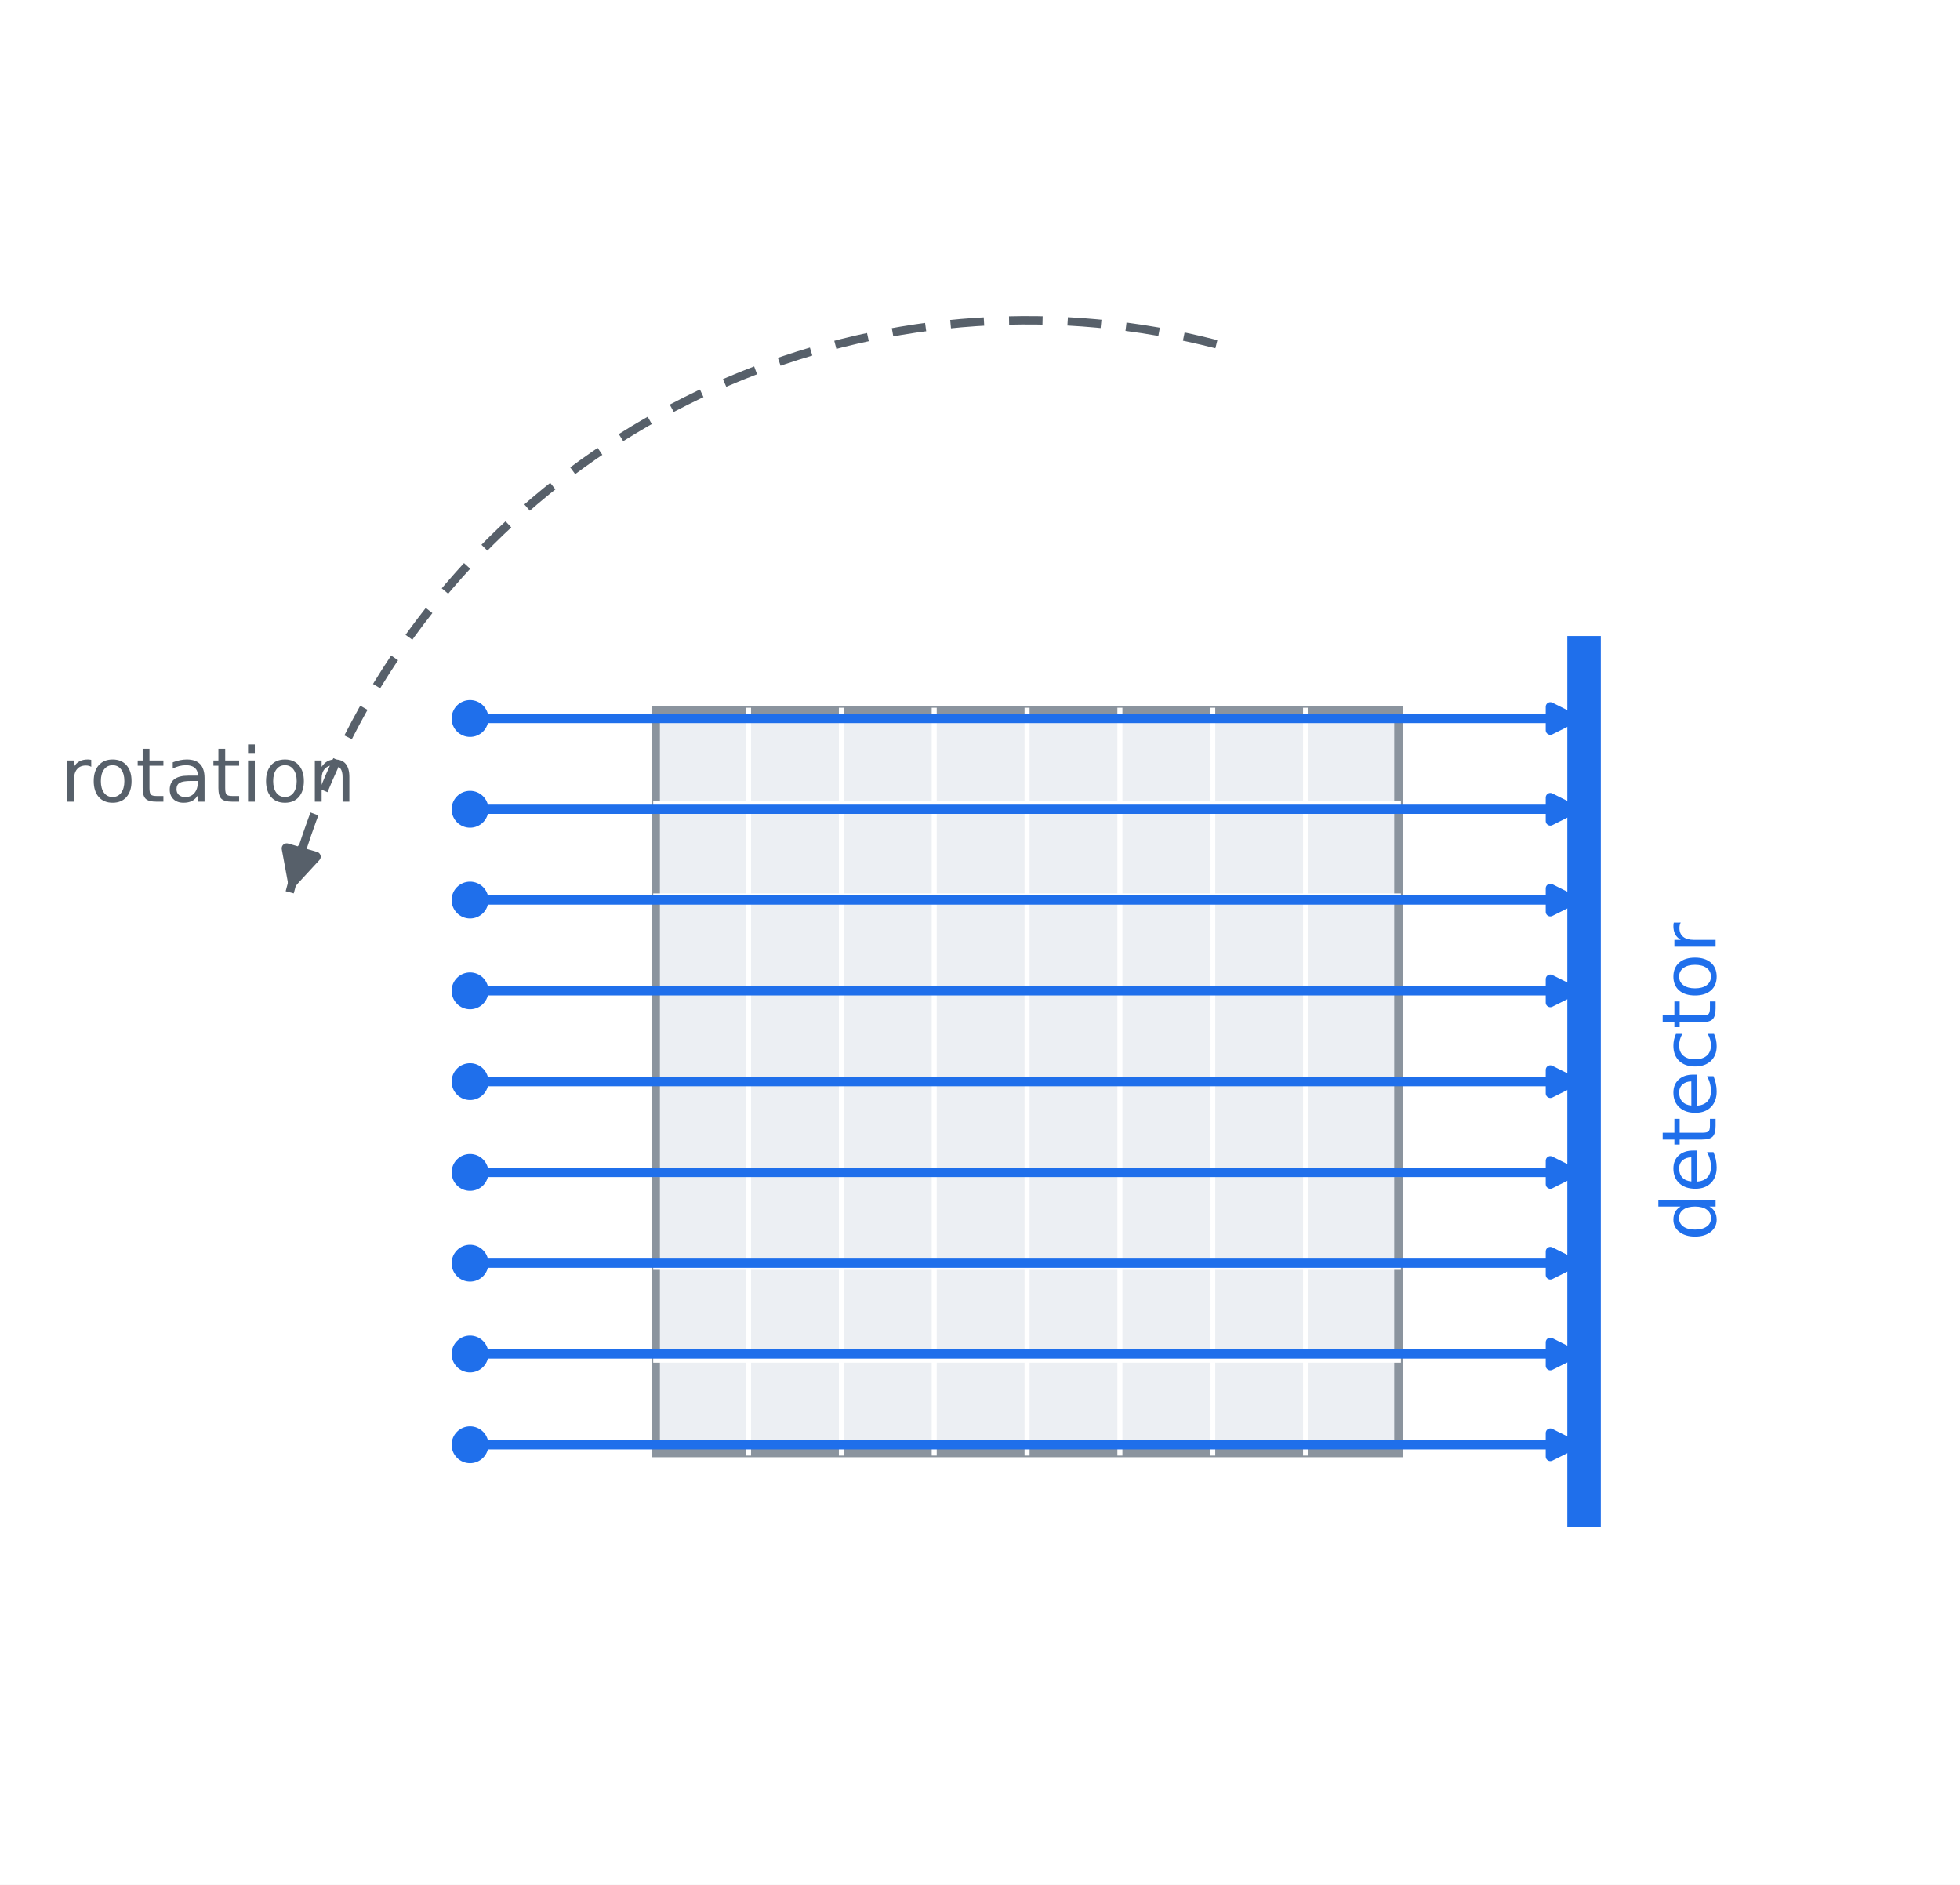
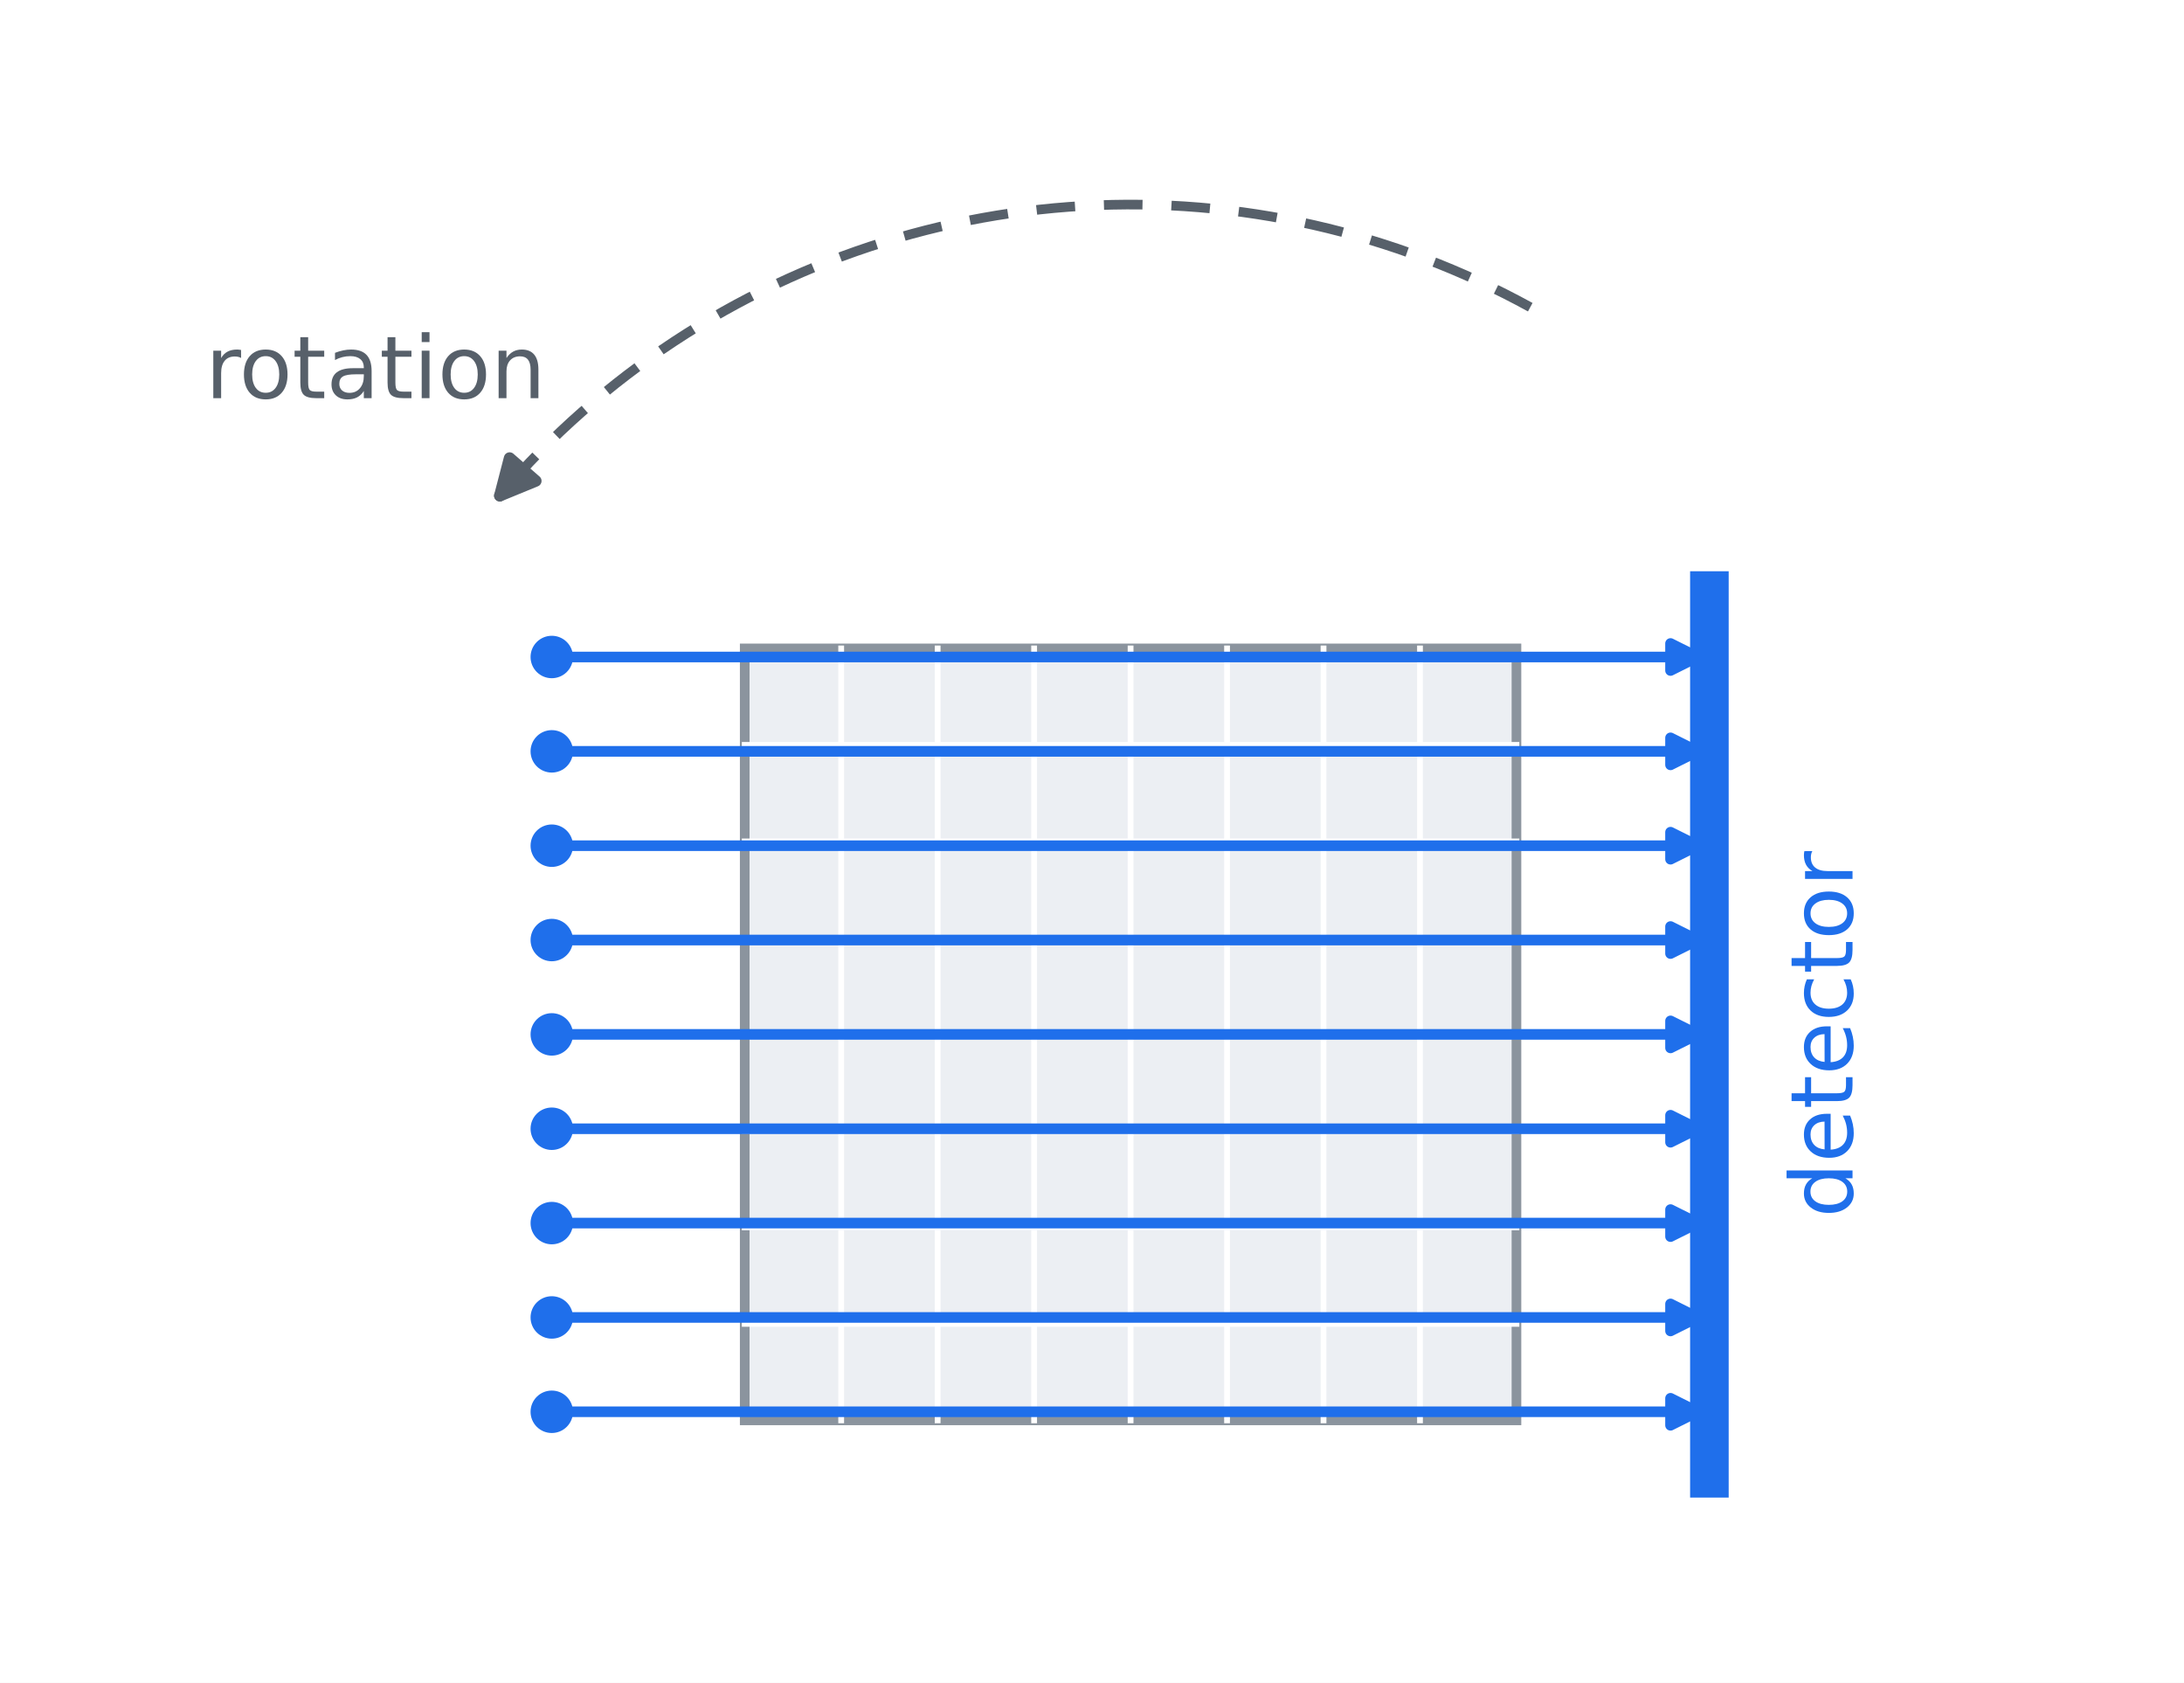
- <svg xmlns="http://www.w3.org/2000/svg" xmlns:xlink="http://www.w3.org/1999/xlink" width="234.093pt" height="225.072pt" viewBox="0 0 234.093 225.072" version="1.1">
+ <svg xmlns="http://www.w3.org/2000/svg" xmlns:xlink="http://www.w3.org/1999/xlink" width="226.44pt" height="174.43pt" viewBox="0 0 226.44 174.43" version="1.1">
  <defs>
    <style type="text/css">*{stroke-linejoin: round; stroke-linecap: butt}</style>
  </defs>
  <g id="figure_1">
    <g id="patch_1">
-       <path d="M 0 225.072  L 234.093 225.072  L 234.093 -0  L 0 -0  z " style="fill: #ffffff" />
+       <path d="M 0 174.43  L 226.44 174.43  L 226.44 0  L 0 0  z " style="fill: #ffffff" />
    </g>
    <g id="axes_1">
      <g id="patch_2">
-         <path d="M 78.314 173.52  L 167.018 173.52  L 167.018 84.816  L 78.314 84.816  z " clip-path="url(#pface45c580)" style="fill: #eceff3; stroke: #8b949e; stroke-linejoin: miter" />
+         <path d="M 77.213 147.226  L 157.228 147.226  L 157.228 67.211  L 77.213 67.211  z " clip-path="url(#p06f5b3330e)" style="fill: #eceff3; stroke: #8b949e; stroke-linejoin: miter" />
      </g>
      <g id="line2d_1">
-         <path d="M 78.314 162.432  L 167.018 162.432  " clip-path="url(#pface45c580)" style="fill: none; stroke: #ffffff; stroke-width: 0.6; stroke-linecap: square" />
+         <path d="M 77.213 137.225  L 157.228 137.225  " clip-path="url(#p06f5b3330e)" style="fill: none; stroke: #ffffff; stroke-width: 0.6; stroke-linecap: square" />
      </g>
      <g id="line2d_2">
-         <path d="M 89.402 173.52  L 89.402 84.816  " clip-path="url(#pface45c580)" style="fill: none; stroke: #ffffff; stroke-width: 0.6; stroke-linecap: square" />
+         <path d="M 87.215 147.226  L 87.215 67.211  " clip-path="url(#p06f5b3330e)" style="fill: none; stroke: #ffffff; stroke-width: 0.6; stroke-linecap: square" />
      </g>
      <g id="line2d_3">
-         <path d="M 78.314 151.344  L 167.018 151.344  " clip-path="url(#pface45c580)" style="fill: none; stroke: #ffffff; stroke-width: 0.6; stroke-linecap: square" />
+         <path d="M 77.213 127.223  L 157.228 127.223  " clip-path="url(#p06f5b3330e)" style="fill: none; stroke: #ffffff; stroke-width: 0.6; stroke-linecap: square" />
      </g>
      <g id="line2d_4">
-         <path d="M 100.49 173.52  L 100.49 84.816  " clip-path="url(#pface45c580)" style="fill: none; stroke: #ffffff; stroke-width: 0.6; stroke-linecap: square" />
+         <path d="M 97.217 147.226  L 97.217 67.211  " clip-path="url(#p06f5b3330e)" style="fill: none; stroke: #ffffff; stroke-width: 0.6; stroke-linecap: square" />
      </g>
      <g id="line2d_5">
-         <path d="M 78.314 140.256  L 167.018 140.256  " clip-path="url(#pface45c580)" style="fill: none; stroke: #ffffff; stroke-width: 0.6; stroke-linecap: square" />
+         <path d="M 77.213 117.221  L 157.228 117.221  " clip-path="url(#p06f5b3330e)" style="fill: none; stroke: #ffffff; stroke-width: 0.6; stroke-linecap: square" />
      </g>
      <g id="line2d_6">
-         <path d="M 111.578 173.52  L 111.578 84.816  " clip-path="url(#pface45c580)" style="fill: none; stroke: #ffffff; stroke-width: 0.6; stroke-linecap: square" />
+         <path d="M 107.219 147.226  L 107.219 67.211  " clip-path="url(#p06f5b3330e)" style="fill: none; stroke: #ffffff; stroke-width: 0.6; stroke-linecap: square" />
      </g>
      <g id="line2d_7">
-         <path d="M 78.314 129.168  L 167.018 129.168  " clip-path="url(#pface45c580)" style="fill: none; stroke: #ffffff; stroke-width: 0.6; stroke-linecap: square" />
+         <path d="M 77.213 107.219  L 157.228 107.219  " clip-path="url(#p06f5b3330e)" style="fill: none; stroke: #ffffff; stroke-width: 0.6; stroke-linecap: square" />
      </g>
      <g id="line2d_8">
-         <path d="M 122.666 173.52  L 122.666 84.816  " clip-path="url(#pface45c580)" style="fill: none; stroke: #ffffff; stroke-width: 0.6; stroke-linecap: square" />
+         <path d="M 117.221 147.226  L 117.221 67.211  " clip-path="url(#p06f5b3330e)" style="fill: none; stroke: #ffffff; stroke-width: 0.6; stroke-linecap: square" />
      </g>
      <g id="line2d_9">
-         <path d="M 78.314 118.08  L 167.018 118.08  " clip-path="url(#pface45c580)" style="fill: none; stroke: #ffffff; stroke-width: 0.6; stroke-linecap: square" />
+         <path d="M 77.213 97.217  L 157.228 97.217  " clip-path="url(#p06f5b3330e)" style="fill: none; stroke: #ffffff; stroke-width: 0.6; stroke-linecap: square" />
      </g>
      <g id="line2d_10">
-         <path d="M 133.754 173.52  L 133.754 84.816  " clip-path="url(#pface45c580)" style="fill: none; stroke: #ffffff; stroke-width: 0.6; stroke-linecap: square" />
+         <path d="M 127.223 147.226  L 127.223 67.211  " clip-path="url(#p06f5b3330e)" style="fill: none; stroke: #ffffff; stroke-width: 0.6; stroke-linecap: square" />
      </g>
      <g id="line2d_11">
-         <path d="M 78.314 106.992  L 167.018 106.992  " clip-path="url(#pface45c580)" style="fill: none; stroke: #ffffff; stroke-width: 0.6; stroke-linecap: square" />
+         <path d="M 77.213 87.215  L 157.228 87.215  " clip-path="url(#p06f5b3330e)" style="fill: none; stroke: #ffffff; stroke-width: 0.6; stroke-linecap: square" />
      </g>
      <g id="line2d_12">
-         <path d="M 144.842 173.52  L 144.842 84.816  " clip-path="url(#pface45c580)" style="fill: none; stroke: #ffffff; stroke-width: 0.6; stroke-linecap: square" />
+         <path d="M 137.225 147.226  L 137.225 67.211  " clip-path="url(#p06f5b3330e)" style="fill: none; stroke: #ffffff; stroke-width: 0.6; stroke-linecap: square" />
      </g>
      <g id="line2d_13">
-         <path d="M 78.314 95.904  L 167.018 95.904  " clip-path="url(#pface45c580)" style="fill: none; stroke: #ffffff; stroke-width: 0.6; stroke-linecap: square" />
+         <path d="M 77.213 77.213  L 157.228 77.213  " clip-path="url(#p06f5b3330e)" style="fill: none; stroke: #ffffff; stroke-width: 0.6; stroke-linecap: square" />
      </g>
      <g id="line2d_14">
-         <path d="M 155.93 173.52  L 155.93 84.816  " clip-path="url(#pface45c580)" style="fill: none; stroke: #ffffff; stroke-width: 0.6; stroke-linecap: square" />
+         <path d="M 147.226 147.226  L 147.226 67.211  " clip-path="url(#p06f5b3330e)" style="fill: none; stroke: #ffffff; stroke-width: 0.6; stroke-linecap: square" />
      </g>
      <g id="line2d_15">
-         <path d="M 56.138 172.534  L 189.194 172.534  " clip-path="url(#pface45c580)" style="fill: none; stroke: #1f6feb; stroke-width: 1.1; stroke-linecap: round" />
+         <path d="M 57.209 146.337  L 177.232 146.337  " clip-path="url(#p06f5b3330e)" style="fill: none; stroke: #1f6feb; stroke-width: 1.1; stroke-linecap: round" />
      </g>
      <g id="line2d_16">
-         <path d="M 56.138 161.693  L 189.194 161.693  " clip-path="url(#pface45c580)" style="fill: none; stroke: #1f6feb; stroke-width: 1.1; stroke-linecap: round" />
+         <path d="M 57.209 136.558  L 177.232 136.558  " clip-path="url(#p06f5b3330e)" style="fill: none; stroke: #1f6feb; stroke-width: 1.1; stroke-linecap: round" />
      </g>
      <g id="line2d_17">
-         <path d="M 56.138 150.851  L 189.194 150.851  " clip-path="url(#pface45c580)" style="fill: none; stroke: #1f6feb; stroke-width: 1.1; stroke-linecap: round" />
+         <path d="M 57.209 126.778  L 177.232 126.778  " clip-path="url(#p06f5b3330e)" style="fill: none; stroke: #1f6feb; stroke-width: 1.1; stroke-linecap: round" />
      </g>
      <g id="line2d_18">
-         <path d="M 56.138 140.01  L 189.194 140.01  " clip-path="url(#pface45c580)" style="fill: none; stroke: #1f6feb; stroke-width: 1.1; stroke-linecap: round" />
+         <path d="M 57.209 116.998  L 177.232 116.998  " clip-path="url(#p06f5b3330e)" style="fill: none; stroke: #1f6feb; stroke-width: 1.1; stroke-linecap: round" />
      </g>
      <g id="line2d_19">
-         <path d="M 56.138 129.168  L 189.194 129.168  " clip-path="url(#pface45c580)" style="fill: none; stroke: #1f6feb; stroke-width: 1.1; stroke-linecap: round" />
+         <path d="M 57.209 107.219  L 177.232 107.219  " clip-path="url(#p06f5b3330e)" style="fill: none; stroke: #1f6feb; stroke-width: 1.1; stroke-linecap: round" />
      </g>
      <g id="line2d_20">
-         <path d="M 56.138 118.326  L 189.194 118.326  " clip-path="url(#pface45c580)" style="fill: none; stroke: #1f6feb; stroke-width: 1.1; stroke-linecap: round" />
+         <path d="M 57.209 97.439  L 177.232 97.439  " clip-path="url(#p06f5b3330e)" style="fill: none; stroke: #1f6feb; stroke-width: 1.1; stroke-linecap: round" />
      </g>
      <g id="line2d_21">
-         <path d="M 56.138 107.485  L 189.194 107.485  " clip-path="url(#pface45c580)" style="fill: none; stroke: #1f6feb; stroke-width: 1.1; stroke-linecap: round" />
+         <path d="M 57.209 87.66  L 177.232 87.66  " clip-path="url(#p06f5b3330e)" style="fill: none; stroke: #1f6feb; stroke-width: 1.1; stroke-linecap: round" />
      </g>
      <g id="line2d_22">
-         <path d="M 56.138 96.643  L 189.194 96.643  " clip-path="url(#pface45c580)" style="fill: none; stroke: #1f6feb; stroke-width: 1.1; stroke-linecap: round" />
+         <path d="M 57.209 77.88  L 177.232 77.88  " clip-path="url(#p06f5b3330e)" style="fill: none; stroke: #1f6feb; stroke-width: 1.1; stroke-linecap: round" />
      </g>
      <g id="line2d_23">
-         <path d="M 56.138 85.802  L 189.194 85.802  " clip-path="url(#pface45c580)" style="fill: none; stroke: #1f6feb; stroke-width: 1.1; stroke-linecap: round" />
+         <path d="M 57.209 68.1  L 177.232 68.1  " clip-path="url(#p06f5b3330e)" style="fill: none; stroke: #1f6feb; stroke-width: 1.1; stroke-linecap: round" />
      </g>
      <g id="line2d_24">
-         <path d="M 145.277 41.103  L 143.522 40.671  L 141.758 40.274  L 139.987 39.912  L 138.209 39.585  L 136.425 39.293  L 134.635 39.038  L 132.841 38.818  L 131.043 38.633  L 129.241 38.484  L 127.437 38.372  L 125.63 38.295  L 123.823 38.254  L 122.015 38.249  L 120.208 38.28  L 118.401 38.346  L 116.596 38.449  L 114.794 38.588  L 112.994 38.762  L 111.199 38.972  L 109.408 39.218  L 107.622 39.5  L 105.842 39.816  L 104.069 40.169  L 102.303 40.556  L 100.545 40.978  L 98.796 41.436  L 97.057 41.928  L 95.327 42.454  L 93.609 43.015  L 91.902 43.609  L 90.207 44.238  L 88.524 44.9  L 86.856 45.596  L 85.201 46.324  L 83.561 47.085  L 81.937 47.879  L 80.329 48.705  L 78.738 49.563  L 77.164 50.452  L 75.607 51.372  L 74.07 52.323  L 72.552 53.304  L 71.053 54.316  L 69.575 55.357  L 68.118 56.427  L 66.683 57.526  L 65.269 58.653  L 63.879 59.808  L 62.511 60.991  L 61.168 62.2  L 59.849 63.436  L 58.554 64.698  L 57.285 65.985  L 56.042 67.298  L 54.825 68.635  L 53.635 69.996  L 52.472 71.38  L 51.337 72.787  L 50.23 74.216  L 49.151 75.667  L 48.102 77.139  L 47.083 78.632  L 46.093 80.145  L 45.133 81.677  L 44.204 83.228  L 43.306 84.797  L 42.44 86.384  L 41.605 87.987  L 40.802 89.607  L 40.032 91.242  L 39.294 92.893  L 38.59 94.558  L 37.918 96.236  L 37.28 97.928  L 36.676 99.631  L 36.106 101.347  L 35.57 103.073  L 35.068 104.81  L 34.601 106.557  " clip-path="url(#pface45c580)" style="fill: none; stroke-dasharray: 4,3; stroke-dashoffset: 0; stroke: #57606a" />
+         <path d="M 158.659 31.842  L 157.334 31.129  L 155.997 30.439  L 154.647 29.772  L 153.287 29.129  L 151.915 28.51  L 150.532 27.915  L 149.14 27.344  L 147.737 26.798  L 146.326 26.276  L 144.905 25.779  L 143.476 25.308  L 142.039 24.861  L 140.594 24.439  L 139.142 24.043  L 137.683 23.672  L 136.218 23.327  L 134.747 23.007  L 133.271 22.713  L 131.79 22.446  L 130.305 22.204  L 128.815 21.988  L 127.322 21.798  L 125.826 21.634  L 124.328 21.497  L 122.827 21.386  L 121.324 21.301  L 119.82 21.242  L 118.315 21.21  L 116.81 21.204  L 115.305 21.224  L 113.801 21.271  L 112.298 21.344  L 110.796 21.443  L 109.296 21.568  L 107.799 21.72  L 106.304 21.898  L 104.813 22.102  L 103.326 22.332  L 101.843 22.588  L 100.364 22.87  L 98.891 23.178  L 97.423 23.512  L 95.962 23.871  L 94.507 24.256  L 93.059 24.666  L 91.618 25.101  L 90.185 25.562  L 88.761 26.047  L 87.345 26.558  L 85.938 27.093  L 84.541 27.652  L 83.154 28.236  L 81.777 28.845  L 80.411 29.477  L 79.057 30.133  L 77.714 30.812  L 76.383 31.515  L 75.065 32.241  L 73.759 32.99  L 72.467 33.762  L 71.189 34.556  L 69.924 35.373  L 68.675 36.211  L 67.44 37.072  L 66.22 37.953  L 65.016 38.856  L 63.828 39.78  L 62.656 40.725  L 61.501 41.69  L 60.363 42.675  L 59.242 43.679  L 58.139 44.703  L 57.055 45.747  L 55.988 46.809  L 54.941 47.889  L 53.912 48.988  L 52.903 50.105  L 51.914 51.239  L 50.944 52.39  " clip-path="url(#p06f5b3330e)" style="fill: none; stroke-dasharray: 4,3; stroke-dashoffset: 0; stroke: #57606a" />
      </g>
      <g id="line2d_25">
-         <path d="M 189.194 182.39  L 189.194 75.946  " clip-path="url(#pface45c580)" style="fill: none; stroke: #1f6feb; stroke-width: 4" />
+         <path d="M 177.232 155.228  L 177.232 59.21  " clip-path="url(#p06f5b3330e)" style="fill: none; stroke: #1f6feb; stroke-width: 4" />
      </g>
      <g id="text_1">
-         <g style="fill: #1f6feb" transform="translate(204.9031 148.1685) rotate(-90) scale(0.09 -0.09)">
+         <g style="fill: #1f6feb" transform="translate(192.0722 126.2194) rotate(-90) scale(0.09 -0.09)">
          <defs>
            <path id="DejaVuSans-64" d="M 2906 2969  L 2906 4863  L 3481 4863  L 3481 0  L 2906 0  L 2906 525  Q 2725 213 2448 61  Q 2172 -91 1784 -91  Q 1150 -91 751 415  Q 353 922 353 1747  Q 353 2572 751 3078  Q 1150 3584 1784 3584  Q 2172 3584 2448 3432  Q 2725 3281 2906 2969  z M 947 1747  Q 947 1113 1208 752  Q 1469 391 1925 391  Q 2381 391 2643 752  Q 2906 1113 2906 1747  Q 2906 2381 2643 2742  Q 2381 3103 1925 3103  Q 1469 3103 1208 2742  Q 947 2381 947 1747  z " transform="scale(0.015625)" />
            <path id="DejaVuSans-65" d="M 3597 1894  L 3597 1613  L 953 1613  Q 991 1019 1311 708  Q 1631 397 2203 397  Q 2534 397 2845 478  Q 3156 559 3463 722  L 3463 178  Q 3153 47 2828 -22  Q 2503 -91 2169 -91  Q 1331 -91 842 396  Q 353 884 353 1716  Q 353 2575 817 3079  Q 1281 3584 2069 3584  Q 2775 3584 3186 3129  Q 3597 2675 3597 1894  z M 3022 2063  Q 3016 2534 2758 2815  Q 2500 3097 2075 3097  Q 1594 3097 1305 2825  Q 1016 2553 972 2059  L 3022 2063  z " transform="scale(0.015625)" />
            <path id="DejaVuSans-74" d="M 1172 4494  L 1172 3500  L 2356 3500  L 2356 3053  L 1172 3053  L 1172 1153  Q 1172 725 1289 603  Q 1406 481 1766 481  L 2356 481  L 2356 0  L 1766 0  Q 1100 0 847 248  Q 594 497 594 1153  L 594 3053  L 172 3053  L 172 3500  L 594 3500  L 594 4494  L 1172 4494  z " transform="scale(0.015625)" />
            <path id="DejaVuSans-63" d="M 3122 3366  L 3122 2828  Q 2878 2963 2633 3030  Q 2388 3097 2138 3097  Q 1578 3097 1268 2742  Q 959 2388 959 1747  Q 959 1106 1268 751  Q 1578 397 2138 397  Q 2388 397 2633 464  Q 2878 531 3122 666  L 3122 134  Q 2881 22 2623 -34  Q 2366 -91 2075 -91  Q 1284 -91 818 406  Q 353 903 353 1747  Q 353 2603 823 3093  Q 1294 3584 2113 3584  Q 2378 3584 2631 3529  Q 2884 3475 3122 3366  z " transform="scale(0.015625)" />
            <path id="DejaVuSans-6f" d="M 1959 3097  Q 1497 3097 1228 2736  Q 959 2375 959 1747  Q 959 1119 1226 758  Q 1494 397 1959 397  Q 2419 397 2687 759  Q 2956 1122 2956 1747  Q 2956 2369 2687 2733  Q 2419 3097 1959 3097  z M 1959 3584  Q 2709 3584 3137 3096  Q 3566 2609 3566 1747  Q 3566 888 3137 398  Q 2709 -91 1959 -91  Q 1206 -91 779 398  Q 353 888 353 1747  Q 353 2609 779 3096  Q 1206 3584 1959 3584  z " transform="scale(0.015625)" />
            <path id="DejaVuSans-72" d="M 2631 2963  Q 2534 3019 2420 3045  Q 2306 3072 2169 3072  Q 1681 3072 1420 2755  Q 1159 2438 1159 1844  L 1159 0  L 581 0  L 581 3500  L 1159 3500  L 1159 2956  Q 1341 3275 1631 3429  Q 1922 3584 2338 3584  Q 2397 3584 2469 3576  Q 2541 3569 2628 3553  L 2631 2963  z " transform="scale(0.015625)" />
          </defs>
          <use xlink:href="#DejaVuSans-64" />
          <use xlink:href="#DejaVuSans-65" transform="translate(63.47656 0)" />
          <use xlink:href="#DejaVuSans-74" transform="translate(125 0)" />
          <use xlink:href="#DejaVuSans-65" transform="translate(164.209 0)" />
          <use xlink:href="#DejaVuSans-63" transform="translate(225.7324 0)" />
          <use xlink:href="#DejaVuSans-74" transform="translate(280.7129 0)" />
          <use xlink:href="#DejaVuSans-6f" transform="translate(319.9219 0)" />
          <use xlink:href="#DejaVuSans-72" transform="translate(381.1035 0)" />
        </g>
      </g>
      <g id="patch_3">
-         <path d="M 36.106 101.347  Q 35.353 103.952 34.973 105.268  " style="fill: none; stroke: #57606a; stroke-width: 1.2; stroke-linecap: round" />
-         <path d="M 37.701 102.309  L 34.973 105.268  L 34.243 101.31  z " style="fill: #57606a; stroke: #57606a; stroke-width: 1.2; stroke-linecap: round" />
+         <path d="M 53.912 48.988  Q 52.428 50.689 51.826 51.379  " style="fill: none; stroke: #57606a; stroke-width: 1.2; stroke-linecap: round" />
+         <path d="M 55.549 49.85  L 51.826 51.379  L 52.837 47.483  z " style="fill: #57606a; stroke: #57606a; stroke-width: 1.2; stroke-linecap: round" />
      </g>
      <g id="text_2">
-         <g style="fill: #57606a" transform="translate(7.2 95.73456) scale(0.09 -0.09)">
+         <g style="fill: #57606a" transform="translate(21.29833 41.27093) scale(0.09 -0.09)">
          <defs>
            <path id="DejaVuSans-61" d="M 2194 1759  Q 1497 1759 1228 1600  Q 959 1441 959 1056  Q 959 750 1161 570  Q 1363 391 1709 391  Q 2188 391 2477 730  Q 2766 1069 2766 1631  L 2766 1759  L 2194 1759  z M 3341 1997  L 3341 0  L 2766 0  L 2766 531  Q 2569 213 2275 61  Q 1981 -91 1556 -91  Q 1019 -91 701 211  Q 384 513 384 1019  Q 384 1609 779 1909  Q 1175 2209 1959 2209  L 2766 2209  L 2766 2266  Q 2766 2663 2505 2880  Q 2244 3097 1772 3097  Q 1472 3097 1187 3025  Q 903 2953 641 2809  L 641 3341  Q 956 3463 1253 3523  Q 1550 3584 1831 3584  Q 2591 3584 2966 3190  Q 3341 2797 3341 1997  z " transform="scale(0.015625)" />
            <path id="DejaVuSans-69" d="M 603 3500  L 1178 3500  L 1178 0  L 603 0  L 603 3500  z M 603 4863  L 1178 4863  L 1178 4134  L 603 4134  L 603 4863  z " transform="scale(0.015625)" />
            <path id="DejaVuSans-6e" d="M 3513 2113  L 3513 0  L 2938 0  L 2938 2094  Q 2938 2591 2744 2837  Q 2550 3084 2163 3084  Q 1697 3084 1428 2787  Q 1159 2491 1159 1978  L 1159 0  L 581 0  L 581 3500  L 1159 3500  L 1159 2956  Q 1366 3272 1645 3428  Q 1925 3584 2291 3584  Q 2894 3584 3203 3211  Q 3513 2838 3513 2113  z " transform="scale(0.015625)" />
          </defs>
          <use xlink:href="#DejaVuSans-72" />
          <use xlink:href="#DejaVuSans-6f" transform="translate(38.86328 0)" />
          <use xlink:href="#DejaVuSans-74" transform="translate(100.0449 0)" />
          <use xlink:href="#DejaVuSans-61" transform="translate(139.2539 0)" />
          <use xlink:href="#DejaVuSans-74" transform="translate(200.5332 0)" />
          <use xlink:href="#DejaVuSans-69" transform="translate(239.7422 0)" />
          <use xlink:href="#DejaVuSans-6f" transform="translate(267.5254 0)" />
          <use xlink:href="#DejaVuSans-6e" transform="translate(328.707 0)" />
        </g>
      </g>
      <g id="line2d_26">
        <defs>
-           <path id="md2ff7dd232" d="M 0 1.7  C 0.451 1.7 0.883 1.521 1.202 1.202  C 1.521 0.883 1.7 0.451 1.7 0  C 1.7 -0.451 1.521 -0.883 1.202 -1.202  C 0.883 -1.521 0.451 -1.7 0 -1.7  C -0.451 -1.7 -0.883 -1.521 -1.202 -1.202  C -1.521 -0.883 -1.7 -0.451 -1.7 0  C -1.7 0.451 -1.521 0.883 -1.202 1.202  C -0.883 1.521 -0.451 1.7 0 1.7  z " style="stroke: #1f6feb" />
+           <path id="mfcf4575376" d="M 0 1.7  C 0.451 1.7 0.883 1.521 1.202 1.202  C 1.521 0.883 1.7 0.451 1.7 0  C 1.7 -0.451 1.521 -0.883 1.202 -1.202  C 0.883 -1.521 0.451 -1.7 0 -1.7  C -0.451 -1.7 -0.883 -1.521 -1.202 -1.202  C -1.521 -0.883 -1.7 -0.451 -1.7 0  C -1.7 0.451 -1.521 0.883 -1.202 1.202  C -0.883 1.521 -0.451 1.7 0 1.7  z " style="stroke: #1f6feb" />
        </defs>
-         <g clip-path="url(#pface45c580)">
-           <use xlink:href="#md2ff7dd232" x="56.138" y="172.534" style="fill: #1f6feb; stroke: #1f6feb" />
+         <g clip-path="url(#p06f5b3330e)">
+           <use xlink:href="#mfcf4575376" x="57.209" y="146.337" style="fill: #1f6feb; stroke: #1f6feb" />
        </g>
      </g>
      <g id="patch_4">
-         <path d="M 189.15 172.534  Q 189.172 172.534 187.964 172.534  " style="fill: none; stroke: #1f6feb; stroke-width: 1.1; stroke-linecap: round" />
-         <path d="M 185.164 171.134  L 187.964 172.534  L 185.164 173.934  z " style="fill: #1f6feb; stroke: #1f6feb; stroke-width: 1.1; stroke-linecap: round" />
+         <path d="M 177.192 146.337  Q 177.212 146.337 176.002 146.337  " style="fill: none; stroke: #1f6feb; stroke-width: 1.1; stroke-linecap: round" />
+         <path d="M 173.202 144.937  L 176.002 146.337  L 173.202 147.737  z " style="fill: #1f6feb; stroke: #1f6feb; stroke-width: 1.1; stroke-linecap: round" />
      </g>
      <g id="line2d_27">
-         <g clip-path="url(#pface45c580)">
-           <use xlink:href="#md2ff7dd232" x="56.138" y="161.693" style="fill: #1f6feb; stroke: #1f6feb" />
+         <g clip-path="url(#p06f5b3330e)">
+           <use xlink:href="#mfcf4575376" x="57.209" y="136.558" style="fill: #1f6feb; stroke: #1f6feb" />
        </g>
      </g>
      <g id="patch_5">
-         <path d="M 189.15 161.693  Q 189.172 161.693 187.964 161.693  " style="fill: none; stroke: #1f6feb; stroke-width: 1.1; stroke-linecap: round" />
-         <path d="M 185.164 160.293  L 187.964 161.693  L 185.164 163.093  z " style="fill: #1f6feb; stroke: #1f6feb; stroke-width: 1.1; stroke-linecap: round" />
+         <path d="M 177.192 136.558  Q 177.212 136.558 176.002 136.558  " style="fill: none; stroke: #1f6feb; stroke-width: 1.1; stroke-linecap: round" />
+         <path d="M 173.202 135.158  L 176.002 136.558  L 173.202 137.958  z " style="fill: #1f6feb; stroke: #1f6feb; stroke-width: 1.1; stroke-linecap: round" />
      </g>
      <g id="line2d_28">
-         <g clip-path="url(#pface45c580)">
-           <use xlink:href="#md2ff7dd232" x="56.138" y="150.851" style="fill: #1f6feb; stroke: #1f6feb" />
+         <g clip-path="url(#p06f5b3330e)">
+           <use xlink:href="#mfcf4575376" x="57.209" y="126.778" style="fill: #1f6feb; stroke: #1f6feb" />
        </g>
      </g>
      <g id="patch_6">
-         <path d="M 189.15 150.851  Q 189.172 150.851 187.964 150.851  " style="fill: none; stroke: #1f6feb; stroke-width: 1.1; stroke-linecap: round" />
-         <path d="M 185.164 149.451  L 187.964 150.851  L 185.164 152.251  z " style="fill: #1f6feb; stroke: #1f6feb; stroke-width: 1.1; stroke-linecap: round" />
+         <path d="M 177.192 126.778  Q 177.212 126.778 176.002 126.778  " style="fill: none; stroke: #1f6feb; stroke-width: 1.1; stroke-linecap: round" />
+         <path d="M 173.202 125.378  L 176.002 126.778  L 173.202 128.178  z " style="fill: #1f6feb; stroke: #1f6feb; stroke-width: 1.1; stroke-linecap: round" />
      </g>
      <g id="line2d_29">
-         <g clip-path="url(#pface45c580)">
-           <use xlink:href="#md2ff7dd232" x="56.138" y="140.01" style="fill: #1f6feb; stroke: #1f6feb" />
+         <g clip-path="url(#p06f5b3330e)">
+           <use xlink:href="#mfcf4575376" x="57.209" y="116.998" style="fill: #1f6feb; stroke: #1f6feb" />
        </g>
      </g>
      <g id="patch_7">
-         <path d="M 189.15 140.01  Q 189.172 140.01 187.964 140.01  " style="fill: none; stroke: #1f6feb; stroke-width: 1.1; stroke-linecap: round" />
-         <path d="M 185.164 138.61  L 187.964 140.01  L 185.164 141.41  z " style="fill: #1f6feb; stroke: #1f6feb; stroke-width: 1.1; stroke-linecap: round" />
+         <path d="M 177.192 116.998  Q 177.212 116.998 176.002 116.998  " style="fill: none; stroke: #1f6feb; stroke-width: 1.1; stroke-linecap: round" />
+         <path d="M 173.202 115.598  L 176.002 116.998  L 173.202 118.398  z " style="fill: #1f6feb; stroke: #1f6feb; stroke-width: 1.1; stroke-linecap: round" />
      </g>
      <g id="line2d_30">
-         <g clip-path="url(#pface45c580)">
-           <use xlink:href="#md2ff7dd232" x="56.138" y="129.168" style="fill: #1f6feb; stroke: #1f6feb" />
+         <g clip-path="url(#p06f5b3330e)">
+           <use xlink:href="#mfcf4575376" x="57.209" y="107.219" style="fill: #1f6feb; stroke: #1f6feb" />
        </g>
      </g>
      <g id="patch_8">
-         <path d="M 189.15 129.168  Q 189.172 129.168 187.964 129.168  " style="fill: none; stroke: #1f6feb; stroke-width: 1.1; stroke-linecap: round" />
-         <path d="M 185.164 127.768  L 187.964 129.168  L 185.164 130.568  z " style="fill: #1f6feb; stroke: #1f6feb; stroke-width: 1.1; stroke-linecap: round" />
+         <path d="M 177.192 107.219  Q 177.212 107.219 176.002 107.219  " style="fill: none; stroke: #1f6feb; stroke-width: 1.1; stroke-linecap: round" />
+         <path d="M 173.202 105.819  L 176.002 107.219  L 173.202 108.619  z " style="fill: #1f6feb; stroke: #1f6feb; stroke-width: 1.1; stroke-linecap: round" />
      </g>
      <g id="line2d_31">
-         <g clip-path="url(#pface45c580)">
-           <use xlink:href="#md2ff7dd232" x="56.138" y="118.326" style="fill: #1f6feb; stroke: #1f6feb" />
+         <g clip-path="url(#p06f5b3330e)">
+           <use xlink:href="#mfcf4575376" x="57.209" y="97.439" style="fill: #1f6feb; stroke: #1f6feb" />
        </g>
      </g>
      <g id="patch_9">
-         <path d="M 189.15 118.326  Q 189.172 118.326 187.964 118.326  " style="fill: none; stroke: #1f6feb; stroke-width: 1.1; stroke-linecap: round" />
-         <path d="M 185.164 116.926  L 187.964 118.326  L 185.164 119.726  z " style="fill: #1f6feb; stroke: #1f6feb; stroke-width: 1.1; stroke-linecap: round" />
+         <path d="M 177.192 97.439  Q 177.212 97.439 176.002 97.439  " style="fill: none; stroke: #1f6feb; stroke-width: 1.1; stroke-linecap: round" />
+         <path d="M 173.202 96.039  L 176.002 97.439  L 173.202 98.839  z " style="fill: #1f6feb; stroke: #1f6feb; stroke-width: 1.1; stroke-linecap: round" />
      </g>
      <g id="line2d_32">
-         <g clip-path="url(#pface45c580)">
-           <use xlink:href="#md2ff7dd232" x="56.138" y="107.485" style="fill: #1f6feb; stroke: #1f6feb" />
+         <g clip-path="url(#p06f5b3330e)">
+           <use xlink:href="#mfcf4575376" x="57.209" y="87.66" style="fill: #1f6feb; stroke: #1f6feb" />
        </g>
      </g>
      <g id="patch_10">
-         <path d="M 189.15 107.485  Q 189.172 107.485 187.964 107.485  " style="fill: none; stroke: #1f6feb; stroke-width: 1.1; stroke-linecap: round" />
-         <path d="M 185.164 106.085  L 187.964 107.485  L 185.164 108.885  z " style="fill: #1f6feb; stroke: #1f6feb; stroke-width: 1.1; stroke-linecap: round" />
+         <path d="M 177.192 87.66  Q 177.212 87.66 176.002 87.66  " style="fill: none; stroke: #1f6feb; stroke-width: 1.1; stroke-linecap: round" />
+         <path d="M 173.202 86.26  L 176.002 87.66  L 173.202 89.06  z " style="fill: #1f6feb; stroke: #1f6feb; stroke-width: 1.1; stroke-linecap: round" />
      </g>
      <g id="line2d_33">
-         <g clip-path="url(#pface45c580)">
-           <use xlink:href="#md2ff7dd232" x="56.138" y="96.643" style="fill: #1f6feb; stroke: #1f6feb" />
+         <g clip-path="url(#p06f5b3330e)">
+           <use xlink:href="#mfcf4575376" x="57.209" y="77.88" style="fill: #1f6feb; stroke: #1f6feb" />
        </g>
      </g>
      <g id="patch_11">
-         <path d="M 189.15 96.643  Q 189.172 96.643 187.964 96.643  " style="fill: none; stroke: #1f6feb; stroke-width: 1.1; stroke-linecap: round" />
-         <path d="M 185.164 95.243  L 187.964 96.643  L 185.164 98.043  z " style="fill: #1f6feb; stroke: #1f6feb; stroke-width: 1.1; stroke-linecap: round" />
+         <path d="M 177.192 77.88  Q 177.212 77.88 176.002 77.88  " style="fill: none; stroke: #1f6feb; stroke-width: 1.1; stroke-linecap: round" />
+         <path d="M 173.202 76.48  L 176.002 77.88  L 173.202 79.28  z " style="fill: #1f6feb; stroke: #1f6feb; stroke-width: 1.1; stroke-linecap: round" />
      </g>
      <g id="line2d_34">
-         <g clip-path="url(#pface45c580)">
-           <use xlink:href="#md2ff7dd232" x="56.138" y="85.802" style="fill: #1f6feb; stroke: #1f6feb" />
+         <g clip-path="url(#p06f5b3330e)">
+           <use xlink:href="#mfcf4575376" x="57.209" y="68.1" style="fill: #1f6feb; stroke: #1f6feb" />
        </g>
      </g>
      <g id="patch_12">
-         <path d="M 189.15 85.802  Q 189.172 85.802 187.964 85.802  " style="fill: none; stroke: #1f6feb; stroke-width: 1.1; stroke-linecap: round" />
-         <path d="M 185.164 84.402  L 187.964 85.802  L 185.164 87.202  z " style="fill: #1f6feb; stroke: #1f6feb; stroke-width: 1.1; stroke-linecap: round" />
+         <path d="M 177.192 68.1  Q 177.212 68.1 176.002 68.1  " style="fill: none; stroke: #1f6feb; stroke-width: 1.1; stroke-linecap: round" />
+         <path d="M 173.202 66.7  L 176.002 68.1  L 173.202 69.5  z " style="fill: #1f6feb; stroke: #1f6feb; stroke-width: 1.1; stroke-linecap: round" />
      </g>
    </g>
  </g>
  <defs>
-     <clipPath id="pface45c580">
-       <rect x="18.439" y="7.2" width="208.454" height="210.672" />
+     <clipPath id="p06f5b3330e">
+       <rect x="7.2" y="7.2" width="212.04" height="160.03" />
    </clipPath>
  </defs>
</svg>
